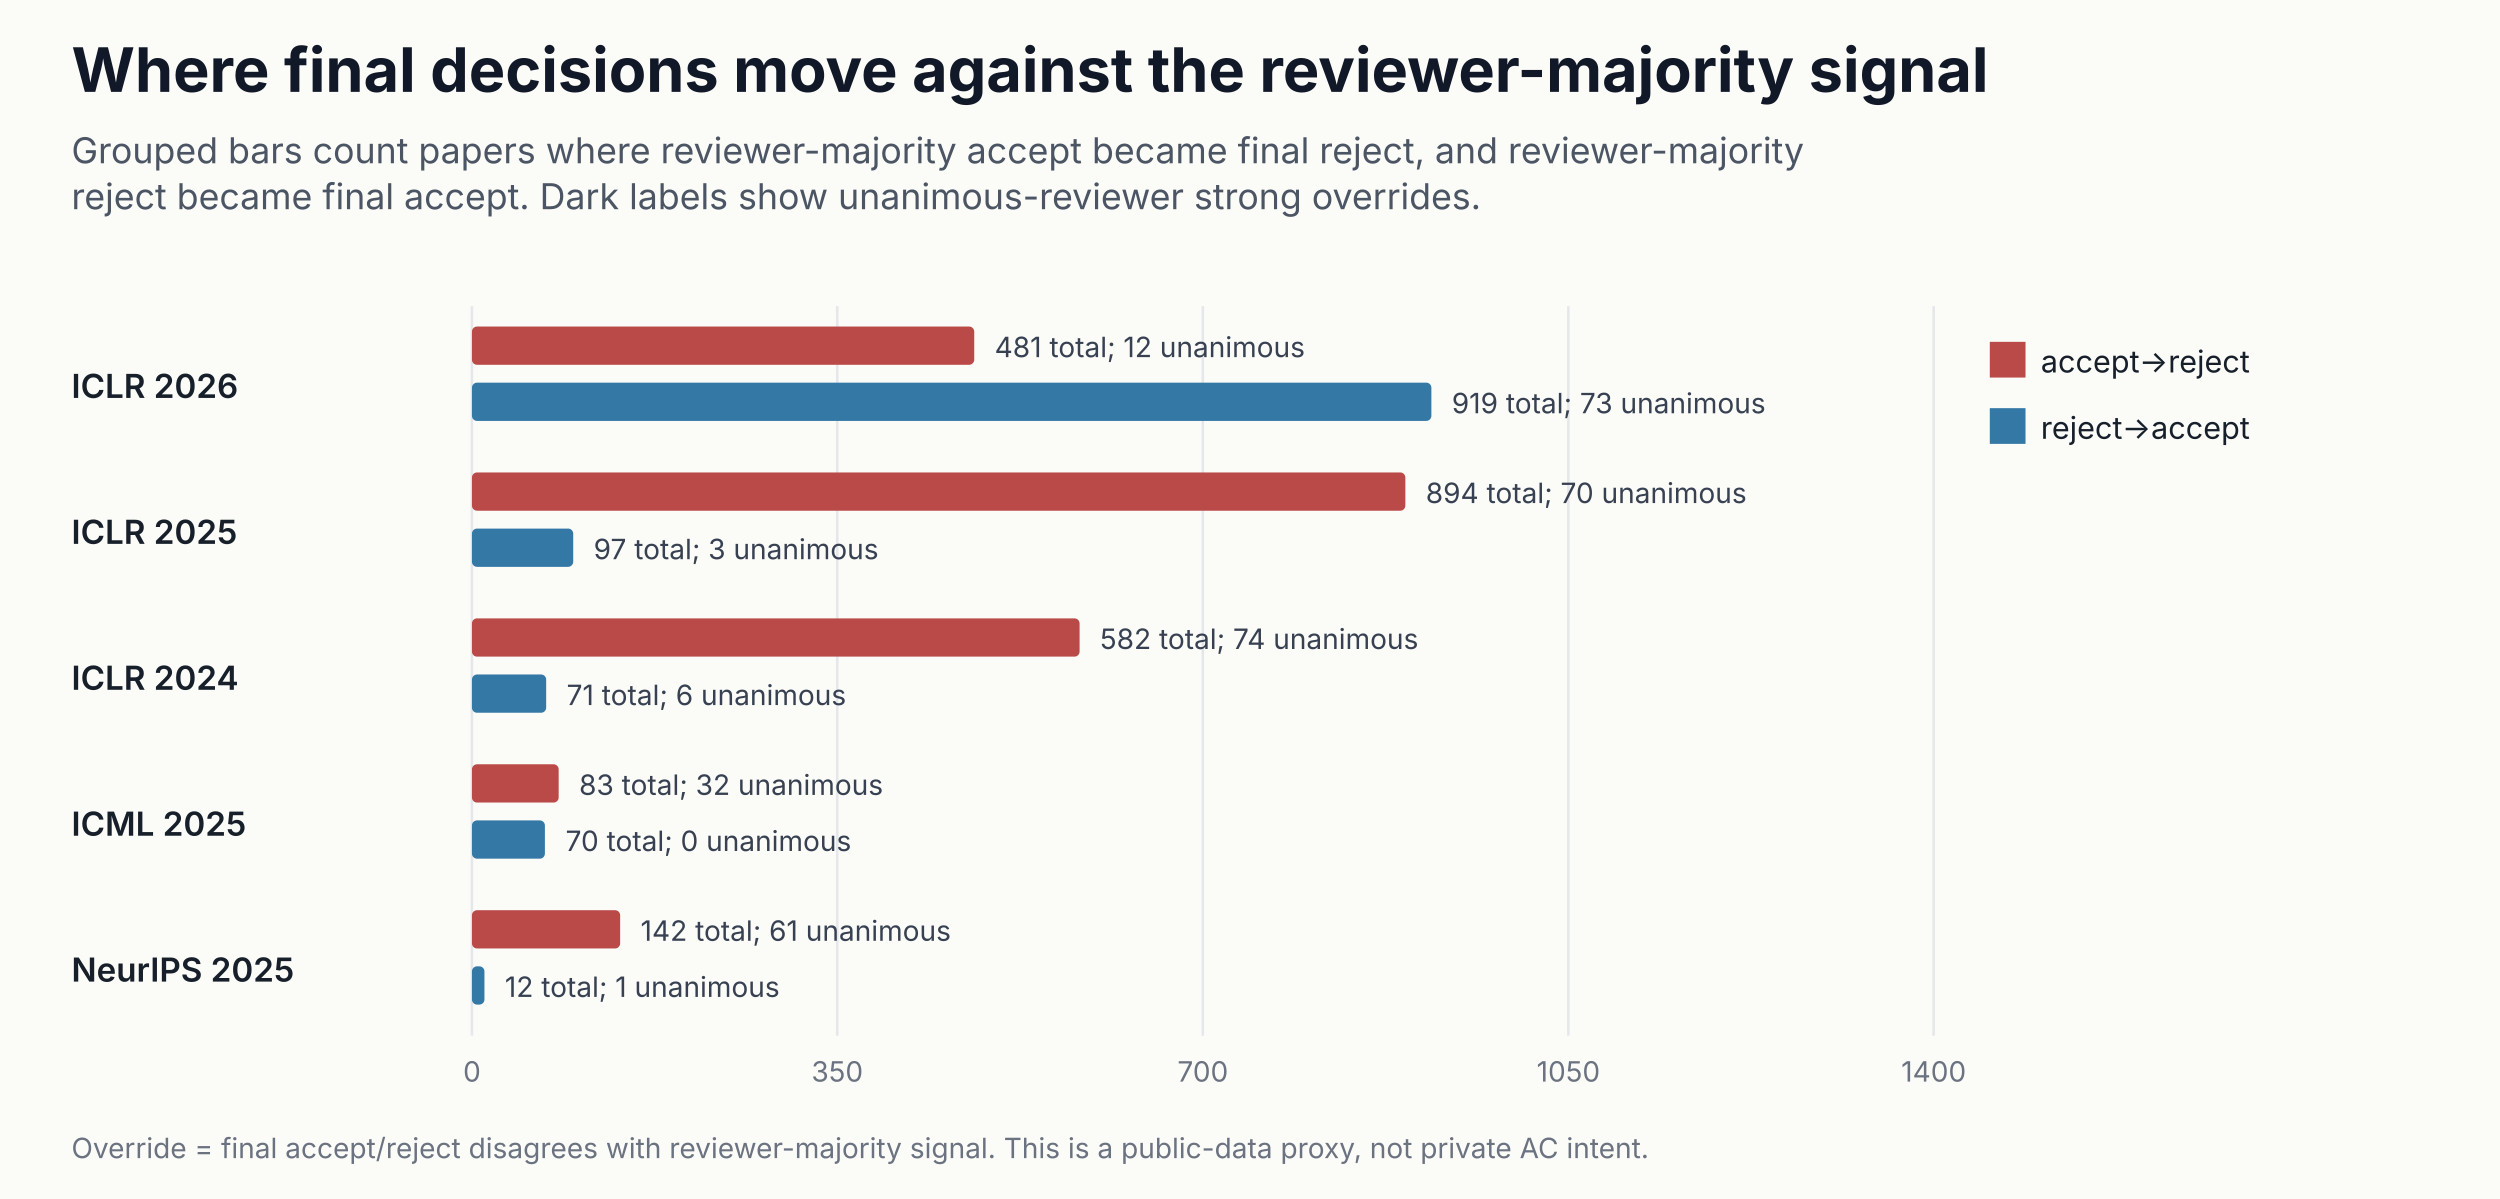
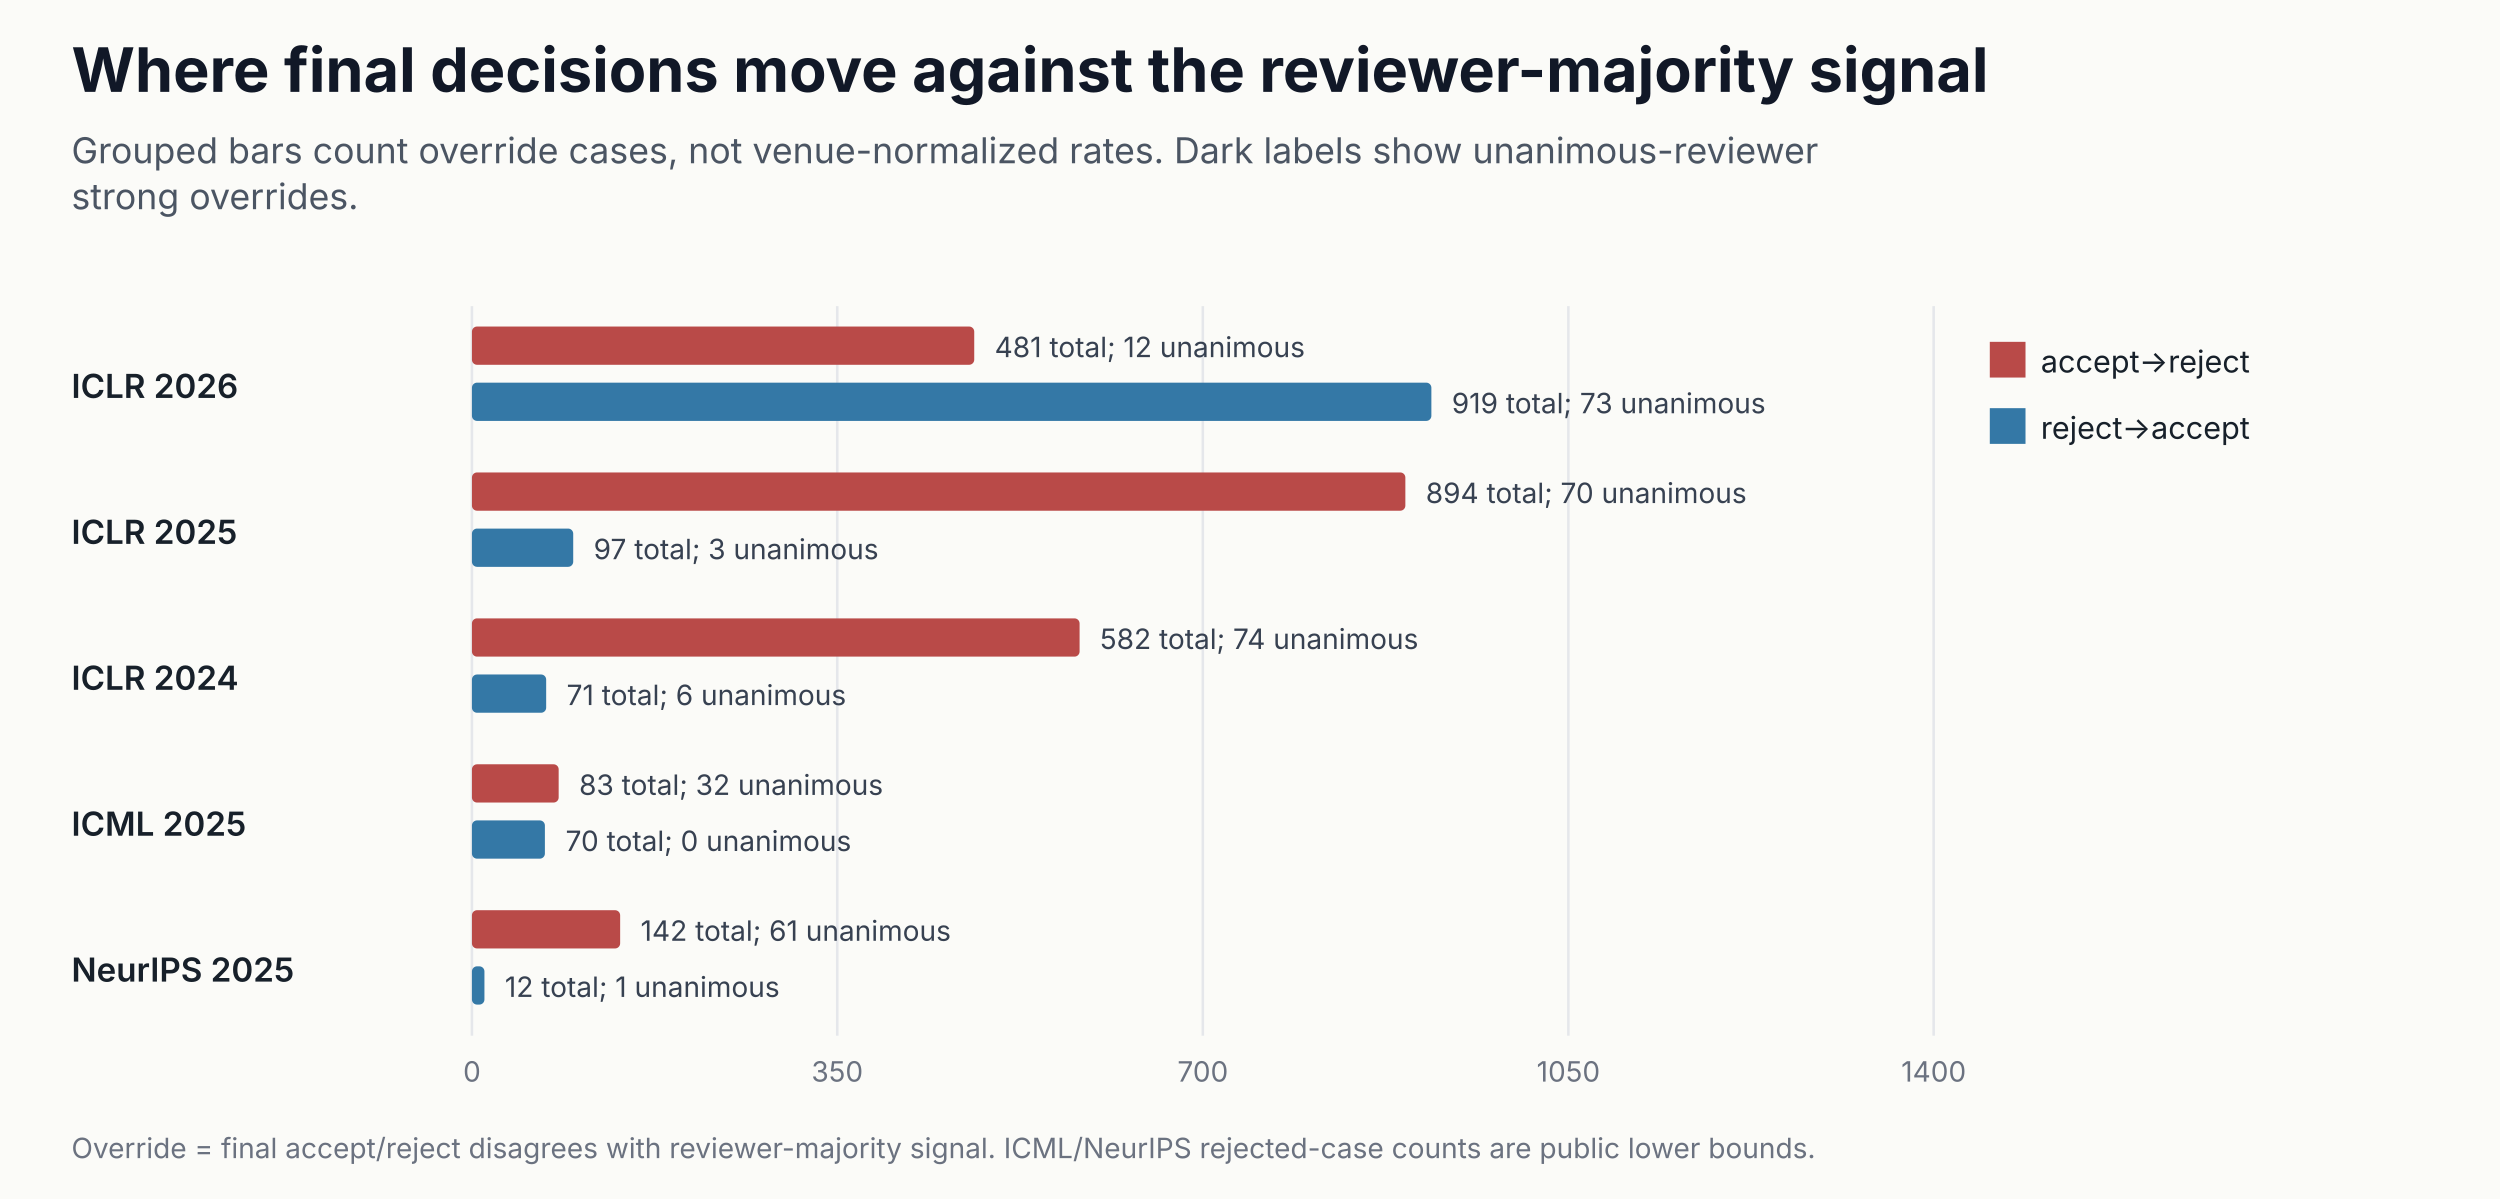
<svg xmlns="http://www.w3.org/2000/svg" width="980" height="470" viewBox="0 0 980 470">
  <rect width="100%" height="100%" fill="#fbfbf8" />
  <text x="28.0" y="36.0" font-family="Inter, Arial, sans-serif" font-size="24" font-weight="700" fill="#111827" text-anchor="start">Where final decisions move against the reviewer-majority signal</text>
-   <text x="28.0" y="64.0" font-family="Inter, Arial, sans-serif" font-size="14" font-weight="400" fill="#4b5563" text-anchor="start">Grouped bars count papers where reviewer-majority accept became final reject, and reviewer-majority</text>
-   <text x="28.0" y="82.0" font-family="Inter, Arial, sans-serif" font-size="14" font-weight="400" fill="#4b5563" text-anchor="start">reject became final accept. Dark labels show unanimous-reviewer strong overrides.</text>
+   <text x="28.0" y="64.0" font-family="Inter, Arial, sans-serif" font-size="14" font-weight="400" fill="#4b5563" text-anchor="start">Grouped bars count override cases, not venue-normalized rates. Dark labels show unanimous-reviewer</text>
+   <text x="28.0" y="82.0" font-family="Inter, Arial, sans-serif" font-size="14" font-weight="400" fill="#4b5563" text-anchor="start">strong overrides.</text>
  <line x1="185.0" x2="185.0" y1="120" y2="406" stroke="#e5e7eb" />
  <text x="185.0" y="424.0" font-family="Inter, Arial, sans-serif" font-size="11" font-weight="400" fill="#6b7280" text-anchor="middle">0</text>
  <line x1="328.2" x2="328.2" y1="120" y2="406" stroke="#e5e7eb" />
  <text x="328.2" y="424.0" font-family="Inter, Arial, sans-serif" font-size="11" font-weight="400" fill="#6b7280" text-anchor="middle">350</text>
  <line x1="471.5" x2="471.5" y1="120" y2="406" stroke="#e5e7eb" />
  <text x="471.5" y="424.0" font-family="Inter, Arial, sans-serif" font-size="11" font-weight="400" fill="#6b7280" text-anchor="middle">700</text>
  <line x1="614.8" x2="614.8" y1="120" y2="406" stroke="#e5e7eb" />
  <text x="614.8" y="424.0" font-family="Inter, Arial, sans-serif" font-size="11" font-weight="400" fill="#6b7280" text-anchor="middle">1050</text>
  <line x1="758.0" x2="758.0" y1="120" y2="406" stroke="#e5e7eb" />
  <text x="758.0" y="424.0" font-family="Inter, Arial, sans-serif" font-size="11" font-weight="400" fill="#6b7280" text-anchor="middle">1400</text>
  <text x="28.0" y="156.0" font-family="Inter, Arial, sans-serif" font-size="13" font-weight="600" fill="#17202a" text-anchor="start">ICLR 2026</text>
  <rect x="185" y="128.0" width="196.9" height="15" rx="2" fill="#b94a48" />
  <text x="389.9" y="140.0" font-family="Inter, Arial, sans-serif" font-size="11" font-weight="400" fill="#374151" text-anchor="start">481 total; 12 unanimous</text>
  <rect x="185" y="150.0" width="376.1" height="15" rx="2" fill="#3478a6" />
  <text x="569.1" y="162.0" font-family="Inter, Arial, sans-serif" font-size="11" font-weight="400" fill="#374151" text-anchor="start">919 total; 73 unanimous</text>
  <text x="28.0" y="213.2" font-family="Inter, Arial, sans-serif" font-size="13" font-weight="600" fill="#17202a" text-anchor="start">ICLR 2025</text>
  <rect x="185" y="185.2" width="365.9" height="15" rx="2" fill="#b94a48" />
  <text x="558.9" y="197.2" font-family="Inter, Arial, sans-serif" font-size="11" font-weight="400" fill="#374151" text-anchor="start">894 total; 70 unanimous</text>
  <rect x="185" y="207.2" width="39.7" height="15" rx="2" fill="#3478a6" />
  <text x="232.7" y="219.2" font-family="Inter, Arial, sans-serif" font-size="11" font-weight="400" fill="#374151" text-anchor="start">97 total; 3 unanimous</text>
  <text x="28.0" y="270.4" font-family="Inter, Arial, sans-serif" font-size="13" font-weight="600" fill="#17202a" text-anchor="start">ICLR 2024</text>
  <rect x="185" y="242.4" width="238.2" height="15" rx="2" fill="#b94a48" />
  <text x="431.2" y="254.4" font-family="Inter, Arial, sans-serif" font-size="11" font-weight="400" fill="#374151" text-anchor="start">582 total; 74 unanimous</text>
  <rect x="185" y="264.4" width="29.1" height="15" rx="2" fill="#3478a6" />
  <text x="222.1" y="276.4" font-family="Inter, Arial, sans-serif" font-size="11" font-weight="400" fill="#374151" text-anchor="start">71 total; 6 unanimous</text>
  <text x="28.0" y="327.6" font-family="Inter, Arial, sans-serif" font-size="13" font-weight="600" fill="#17202a" text-anchor="start">ICML 2025</text>
  <rect x="185" y="299.6" width="34.0" height="15" rx="2" fill="#b94a48" />
  <text x="227.0" y="311.6" font-family="Inter, Arial, sans-serif" font-size="11" font-weight="400" fill="#374151" text-anchor="start">83 total; 32 unanimous</text>
  <rect x="185" y="321.6" width="28.6" height="15" rx="2" fill="#3478a6" />
  <text x="221.7" y="333.6" font-family="Inter, Arial, sans-serif" font-size="11" font-weight="400" fill="#374151" text-anchor="start">70 total; 0 unanimous</text>
  <text x="28.0" y="384.8" font-family="Inter, Arial, sans-serif" font-size="13" font-weight="600" fill="#17202a" text-anchor="start">NeurIPS 2025</text>
  <rect x="185" y="356.8" width="58.1" height="15" rx="2" fill="#b94a48" />
  <text x="251.1" y="368.8" font-family="Inter, Arial, sans-serif" font-size="11" font-weight="400" fill="#374151" text-anchor="start">142 total; 61 unanimous</text>
  <rect x="185" y="378.8" width="4.9" height="15" rx="2" fill="#3478a6" />
  <text x="197.9" y="390.8" font-family="Inter, Arial, sans-serif" font-size="11" font-weight="400" fill="#374151" text-anchor="start">12 total; 1 unanimous</text>
  <rect x="780" y="134" width="14" height="14" fill="#b94a48" />
  <text x="800.0" y="146.0" font-family="Inter, Arial, sans-serif" font-size="12" font-weight="400" fill="#17202a" text-anchor="start">accept-&gt;reject</text>
  <rect x="780" y="160" width="14" height="14" fill="#3478a6" />
  <text x="800.0" y="172.0" font-family="Inter, Arial, sans-serif" font-size="12" font-weight="400" fill="#17202a" text-anchor="start">reject-&gt;accept</text>
-   <text x="28.0" y="454.0" font-family="Inter, Arial, sans-serif" font-size="11" font-weight="400" fill="#6b7280" text-anchor="start">Override = final accept/reject disagrees with reviewer-majority signal. This is a public-data proxy, not private AC intent.</text>
+   <text x="28.0" y="454.0" font-family="Inter, Arial, sans-serif" font-size="11" font-weight="400" fill="#6b7280" text-anchor="start">Override = final accept/reject disagrees with reviewer-majority signal. ICML/NeurIPS rejected-case counts are public lower bounds.</text>
</svg>
